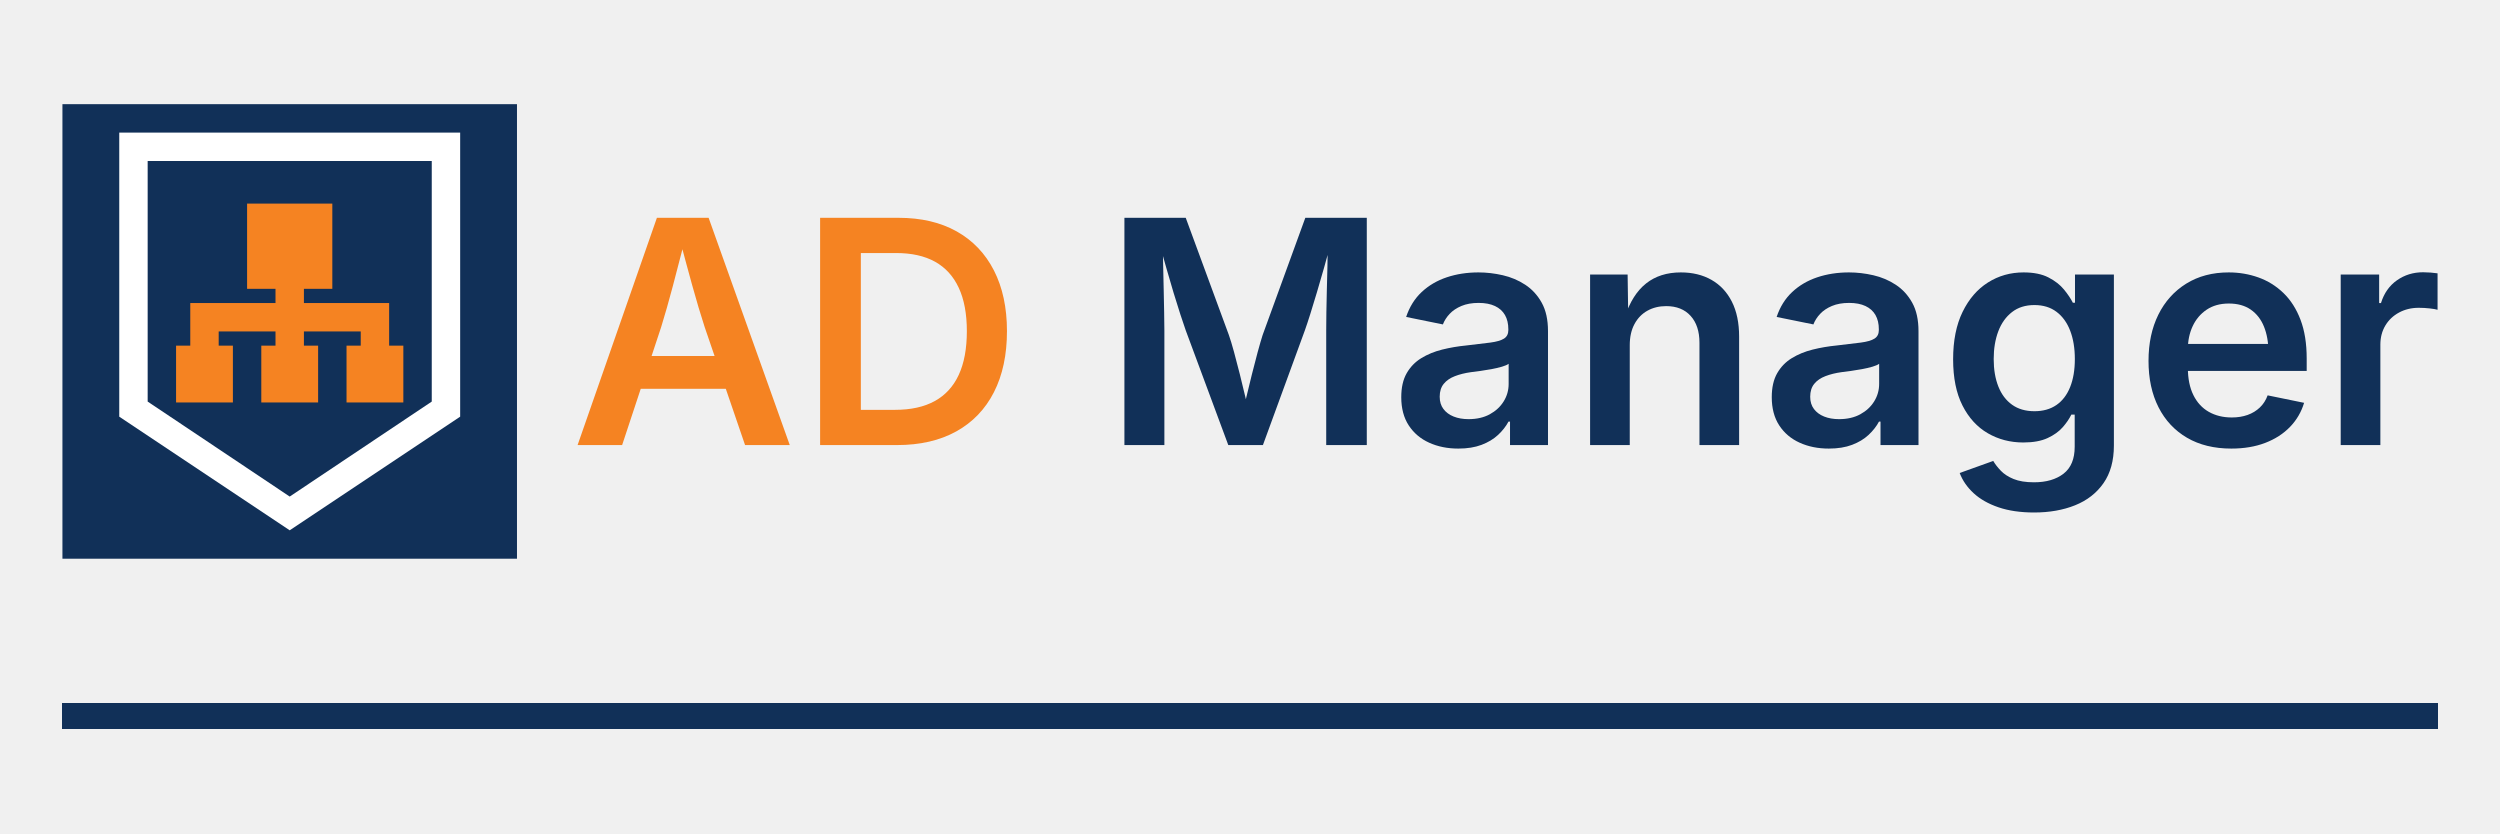
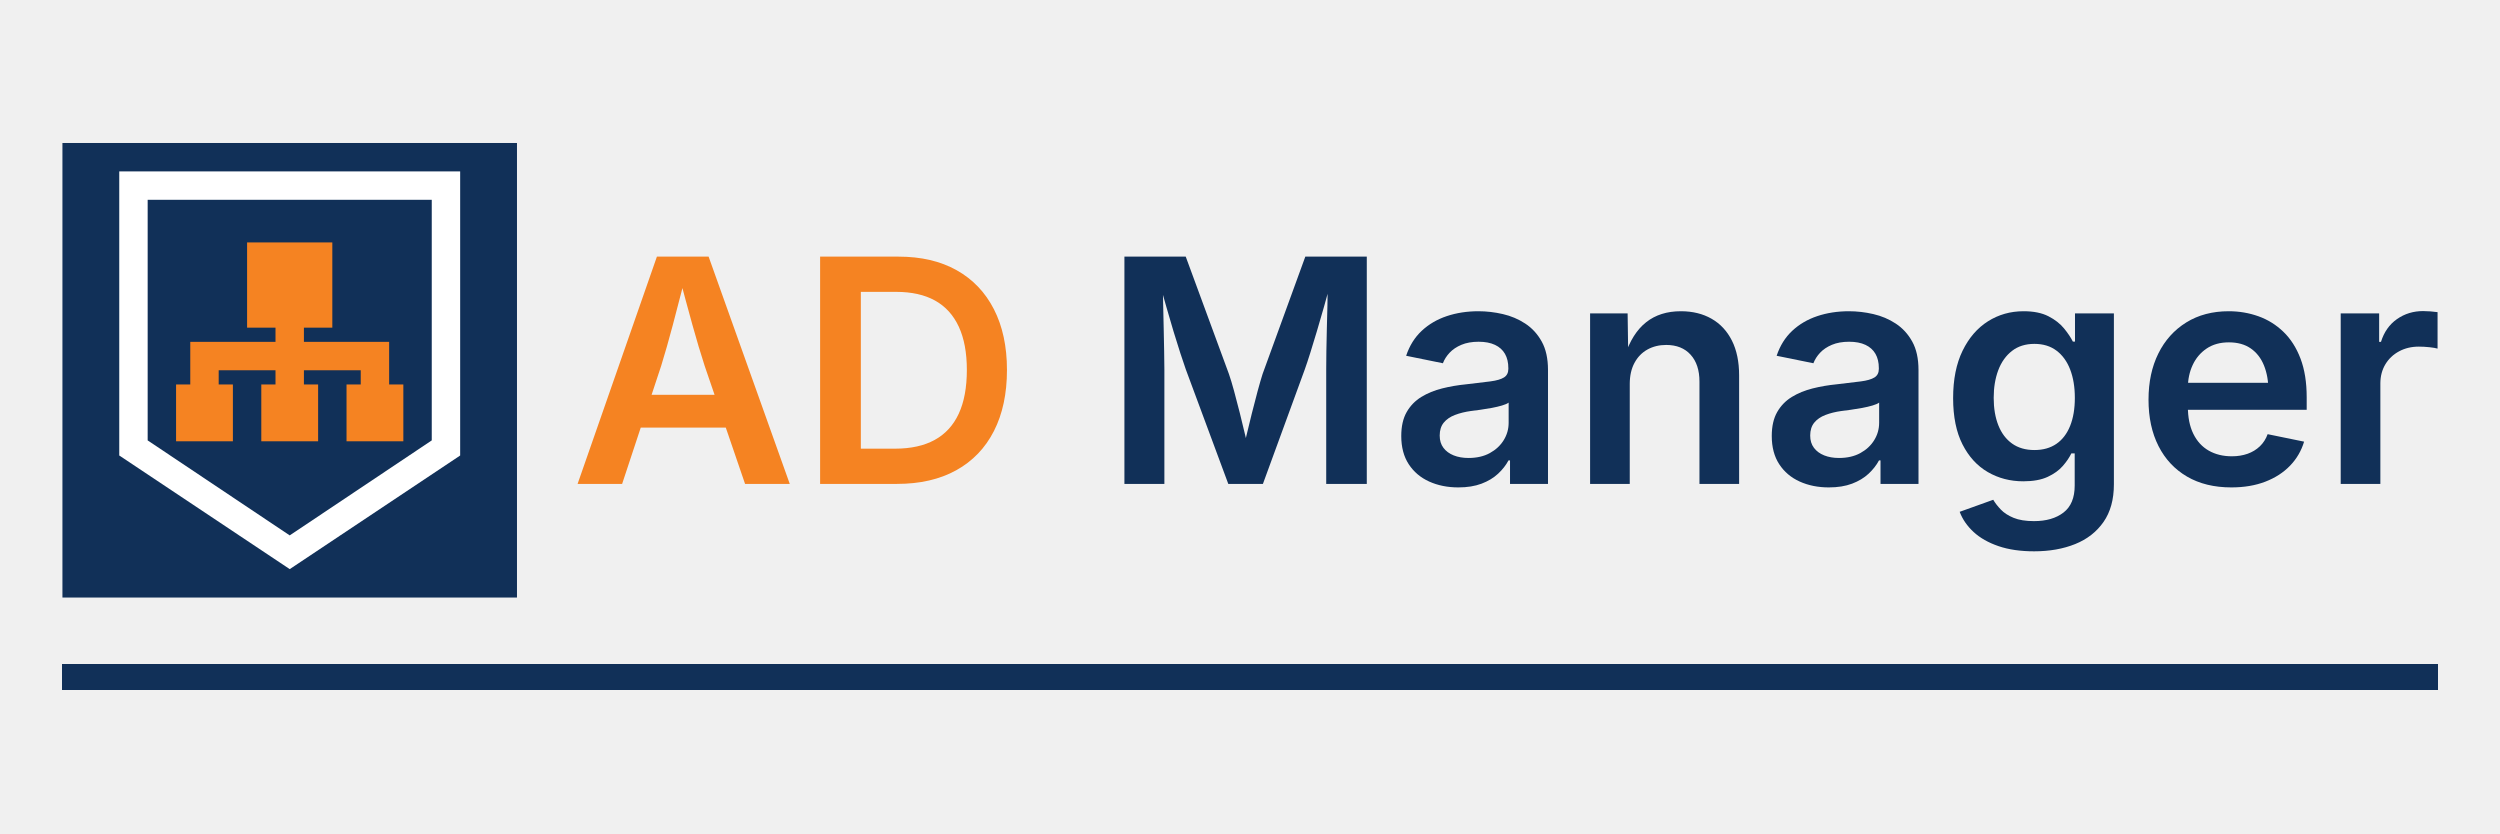
- <svg xmlns="http://www.w3.org/2000/svg" width="660" height="220" viewBox="0 0 660 220">
+ <svg xmlns="http://www.w3.org/2000/svg" width="660" height="220" viewBox="0 -10.25 660 220">
  <g id="mark" transform="translate(16.48322 27.5) scale(0.1171875)">
    <rect width="1024" height="1024" fill="#113058" />
    <path fill="#ffffff" fill-rule="evenodd" d="M128 64 L896 64 L896 704 L512 960 L128 704Z M192 128 L192 670 L512 884 L832 670 L832 128Z" />
    <path fill="#f58322" d="M416 224 L608 224 L608 416 L544 416 L544 448 L736 448 L736 544 L768 544 L768 672 L640 672 L640 544 L672 544 L672 512 L544 512 L544 544 L576 544 L576 672 L448 672 L448 544 L480 544 L480 512 L352 512 L352 544 L384 544 L384 672 L256 672 L256 544 L288 544 L288 448 L480 448 L480 416 L416 416Z" />
  </g>
  <g id="wordmark" transform="translate(150.4698 117.5) scale(0.04026846)">
    <path id="letter-0" fill="#f58322" d="M50 0 570 -1490H909L1441 0H1148L883 -774Q844 -894 802.0 -1045.5Q760 -1197 709 -1390H765Q715 -1195 674.5 -1042.5Q634 -890 598 -774L342 0ZM353 -369V-584H1138V-369Z" />
    <path id="letter-1" fill="#f58322" d="M2144 0H1767V-231H2131Q2287 -231 2391.5 -288.5Q2496 -346 2549.0 -460.5Q2602 -575 2602 -747Q2602 -917 2549.0 -1031.0Q2496 -1145 2393.5 -1202.0Q2291 -1259 2138 -1259H1759V-1490H2154Q2376 -1490 2535.0 -1401.0Q2694 -1312 2779.5 -1145.0Q2865 -978 2865 -747Q2865 -514 2779.5 -346.5Q2694 -179 2532.5 -89.5Q2371 0 2144 0ZM1907 -1490V0H1640V-1490Z" />
    <path id="letter-3" fill="#113058" d="M3635 0V-1490H4037L4320 -721Q4335 -678 4353.5 -610.5Q4372 -543 4391.5 -465.0Q4411 -387 4428.5 -312.5Q4446 -238 4458 -181H4404Q4416 -237 4433.5 -310.5Q4451 -384 4470.5 -462.5Q4490 -541 4508.5 -609.0Q4527 -677 4541 -721L4821 -1490H5224V0H4958V-752Q4958 -800 4959.0 -868.0Q4960 -936 4962.0 -1014.0Q4964 -1092 4966.0 -1171.5Q4968 -1251 4968 -1323H4987Q4967 -1244 4943.5 -1161.5Q4920 -1079 4897.0 -1001.5Q4874 -924 4853.5 -859.0Q4833 -794 4818 -752L4543 0H4316L4037 -752Q4022 -794 4001.5 -857.5Q3981 -921 3957.5 -998.0Q3934 -1075 3910.5 -1158.5Q3887 -1242 3864 -1323H3886Q3887 -1256 3889.0 -1177.5Q3891 -1099 3892.5 -1020.0Q3894 -941 3895.5 -871.5Q3897 -802 3897 -752V0Z" />
    <path id="letter-4" fill="#113058" d="M5824 23Q5718 23 5633.0 -15.5Q5548 -54 5499.0 -129.0Q5450 -204 5450 -314Q5450 -409 5485.5 -471.0Q5521 -533 5581.5 -570.0Q5642 -607 5718.0 -626.0Q5794 -645 5876 -653Q5973 -664 6034.0 -672.0Q6095 -680 6123.5 -698.0Q6152 -716 6152 -754V-759Q6152 -814 6130.0 -852.5Q6108 -891 6064.5 -911.5Q6021 -932 5957 -932Q5892 -932 5844.5 -912.0Q5797 -892 5767.0 -860.0Q5737 -828 5723 -791L5482 -840Q5515 -939 5584.0 -1003.5Q5653 -1068 5748.5 -1100.0Q5844 -1132 5956 -1132Q6035 -1132 6115.5 -1113.5Q6196 -1095 6263.0 -1051.0Q6330 -1007 6371.0 -933.0Q6412 -859 6412 -747V0H6163V-154H6153Q6128 -107 6084.5 -66.5Q6041 -26 5976.5 -1.5Q5912 23 5824 23ZM5891 -170Q5972 -170 6030.5 -202.0Q6089 -234 6121.5 -286.5Q6154 -339 6154 -401V-533Q6141 -523 6110.5 -514.0Q6080 -505 6042.5 -498.0Q6005 -491 5968.5 -486.0Q5932 -481 5907 -478Q5849 -470 5802.0 -452.0Q5755 -434 5728.5 -401.5Q5702 -369 5702 -317Q5702 -269 5726.5 -236.5Q5751 -204 5793.5 -187.0Q5836 -170 5891 -170Z" />
    <path id="letter-5" fill="#113058" d="M6948 -655V0H6688V-1118H6934L6938 -842H6917Q6964 -987 7055.0 -1059.5Q7146 -1132 7283 -1132Q7398 -1132 7484.0 -1083.0Q7570 -1034 7617.5 -940.0Q7665 -846 7665 -711V0H7405V-671Q7405 -783 7347.0 -847.0Q7289 -911 7187 -911Q7118 -911 7064.0 -881.0Q7010 -851 6979.0 -793.5Q6948 -736 6948 -655Z" />
    <path id="letter-6" fill="#113058" d="M8253 23Q8147 23 8062.0 -15.5Q7977 -54 7928.0 -129.0Q7879 -204 7879 -314Q7879 -409 7914.5 -471.0Q7950 -533 8010.5 -570.0Q8071 -607 8147.0 -626.0Q8223 -645 8305 -653Q8402 -664 8463.0 -672.0Q8524 -680 8552.5 -698.0Q8581 -716 8581 -754V-759Q8581 -814 8559.0 -852.5Q8537 -891 8493.5 -911.5Q8450 -932 8386 -932Q8321 -932 8273.5 -912.0Q8226 -892 8196.0 -860.0Q8166 -828 8152 -791L7911 -840Q7944 -939 8013.0 -1003.5Q8082 -1068 8177.5 -1100.0Q8273 -1132 8385 -1132Q8464 -1132 8544.5 -1113.5Q8625 -1095 8692.0 -1051.0Q8759 -1007 8800.0 -933.0Q8841 -859 8841 -747V0H8592V-154H8582Q8557 -107 8513.5 -66.5Q8470 -26 8405.5 -1.5Q8341 23 8253 23ZM8320 -170Q8401 -170 8459.5 -202.0Q8518 -234 8550.5 -286.5Q8583 -339 8583 -401V-533Q8570 -523 8539.5 -514.0Q8509 -505 8471.5 -498.0Q8434 -491 8397.5 -486.0Q8361 -481 8336 -478Q8278 -470 8231.0 -452.0Q8184 -434 8157.5 -401.5Q8131 -369 8131 -317Q8131 -269 8155.5 -236.5Q8180 -204 8222.5 -187.0Q8265 -170 8320 -170Z" />
    <path id="letter-7" fill="#113058" d="M9599 442Q9465 442 9365.5 408.0Q9266 374 9202.5 315.5Q9139 257 9111 183L9331 104Q9349 135 9380.5 168.0Q9412 201 9464.5 222.5Q9517 244 9598 244Q9719 244 9792.0 187.5Q9865 131 9865 11V-200H9843Q9824 -160 9787.0 -117.5Q9750 -75 9687.5 -46.0Q9625 -17 9528 -17Q9400 -17 9295.5 -77.5Q9191 -138 9129.5 -259.0Q9068 -380 9068 -562Q9068 -746 9130.0 -873.0Q9192 -1000 9296.5 -1066.0Q9401 -1132 9530 -1132Q9629 -1132 9693.0 -1099.0Q9757 -1066 9795.0 -1019.5Q9833 -973 9853 -933H9867V-1118H10122V3Q10122 152 10054.0 249.5Q9986 347 9868.0 394.5Q9750 442 9599 442ZM9601 -222Q9686 -222 9745.0 -262.5Q9804 -303 9835.0 -380.0Q9866 -457 9866 -564Q9866 -670 9835.5 -749.5Q9805 -829 9746.0 -873.5Q9687 -918 9601 -918Q9513 -918 9453.5 -871.5Q9394 -825 9364.0 -745.5Q9334 -666 9334 -564Q9334 -461 9364.5 -384.0Q9395 -307 9454.5 -264.5Q9514 -222 9601 -222Z" />
    <path id="letter-8" fill="#113058" d="M10892 23Q10723 23 10601.5 -48.0Q10480 -119 10414.5 -248.0Q10349 -377 10349 -552Q10349 -725 10413.5 -855.0Q10478 -985 10596.5 -1058.5Q10715 -1132 10875 -1132Q10977 -1132 11069.5 -1099.0Q11162 -1066 11233.5 -997.0Q11305 -928 11345.5 -821.5Q11386 -715 11386 -568V-486H10472V-663H11257L11135 -611Q11135 -705 11106.0 -776.5Q11077 -848 11019.5 -888.0Q10962 -928 10876 -928Q10790 -928 10730.0 -887.5Q10670 -847 10638.5 -779.5Q10607 -712 10607 -629V-507Q10607 -401 10643.0 -328.0Q10679 -255 10744.0 -218.0Q10809 -181 10895 -181Q10952 -181 10998.5 -197.5Q11045 -214 11079.0 -246.5Q11113 -279 11130 -326L11369 -277Q11342 -187 11277.0 -119.5Q11212 -52 11114.5 -14.5Q11017 23 10892 23Z" />
    <path id="letter-9" fill="#113058" d="M11609 0V-1118H11861V-931H11873Q11903 -1028 11978.0 -1080.5Q12053 -1133 12149 -1133Q12171 -1133 12198.0 -1131.0Q12225 -1129 12244 -1126V-887Q12228 -892 12192.0 -896.0Q12156 -900 12121 -900Q12049 -900 11991.5 -869.0Q11934 -838 11901.5 -783.5Q11869 -729 11869 -658V0Z" />
  </g>
-   <rect id="underline" x="16.483" y="185.5" width="627.034" height="7" fill="#113058" shape-rendering="crispEdges" />
+   <rect id="underline" x="16.483" y="165" width="627.034" height="7" fill="#113058" shape-rendering="crispEdges" />
</svg>
